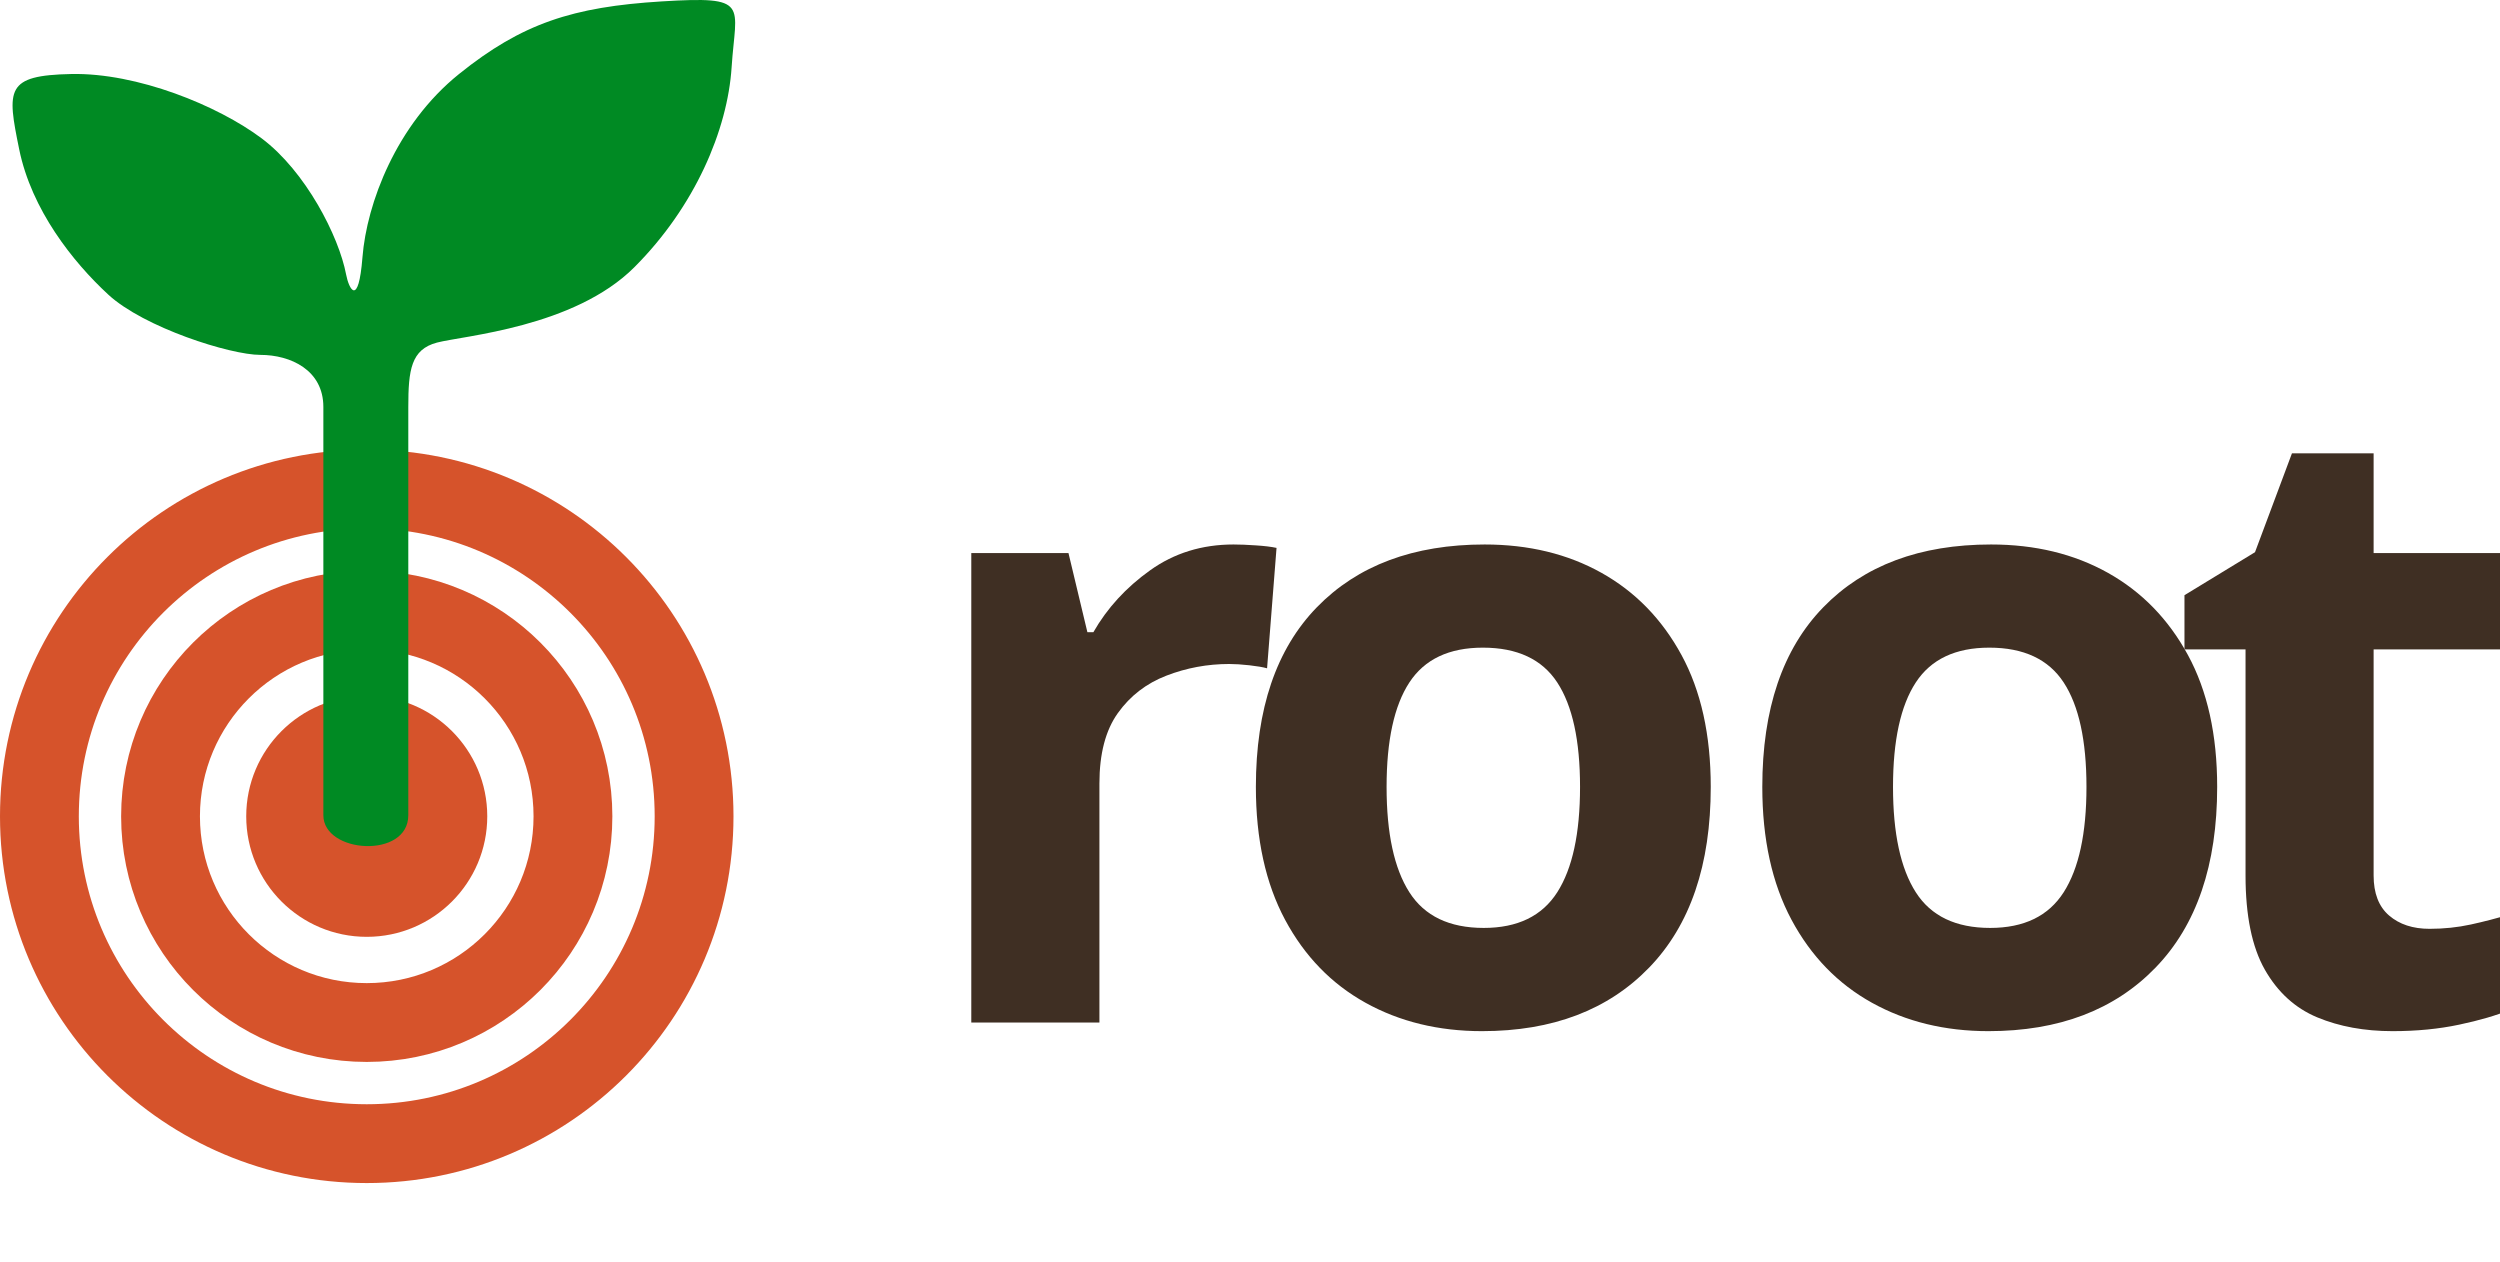
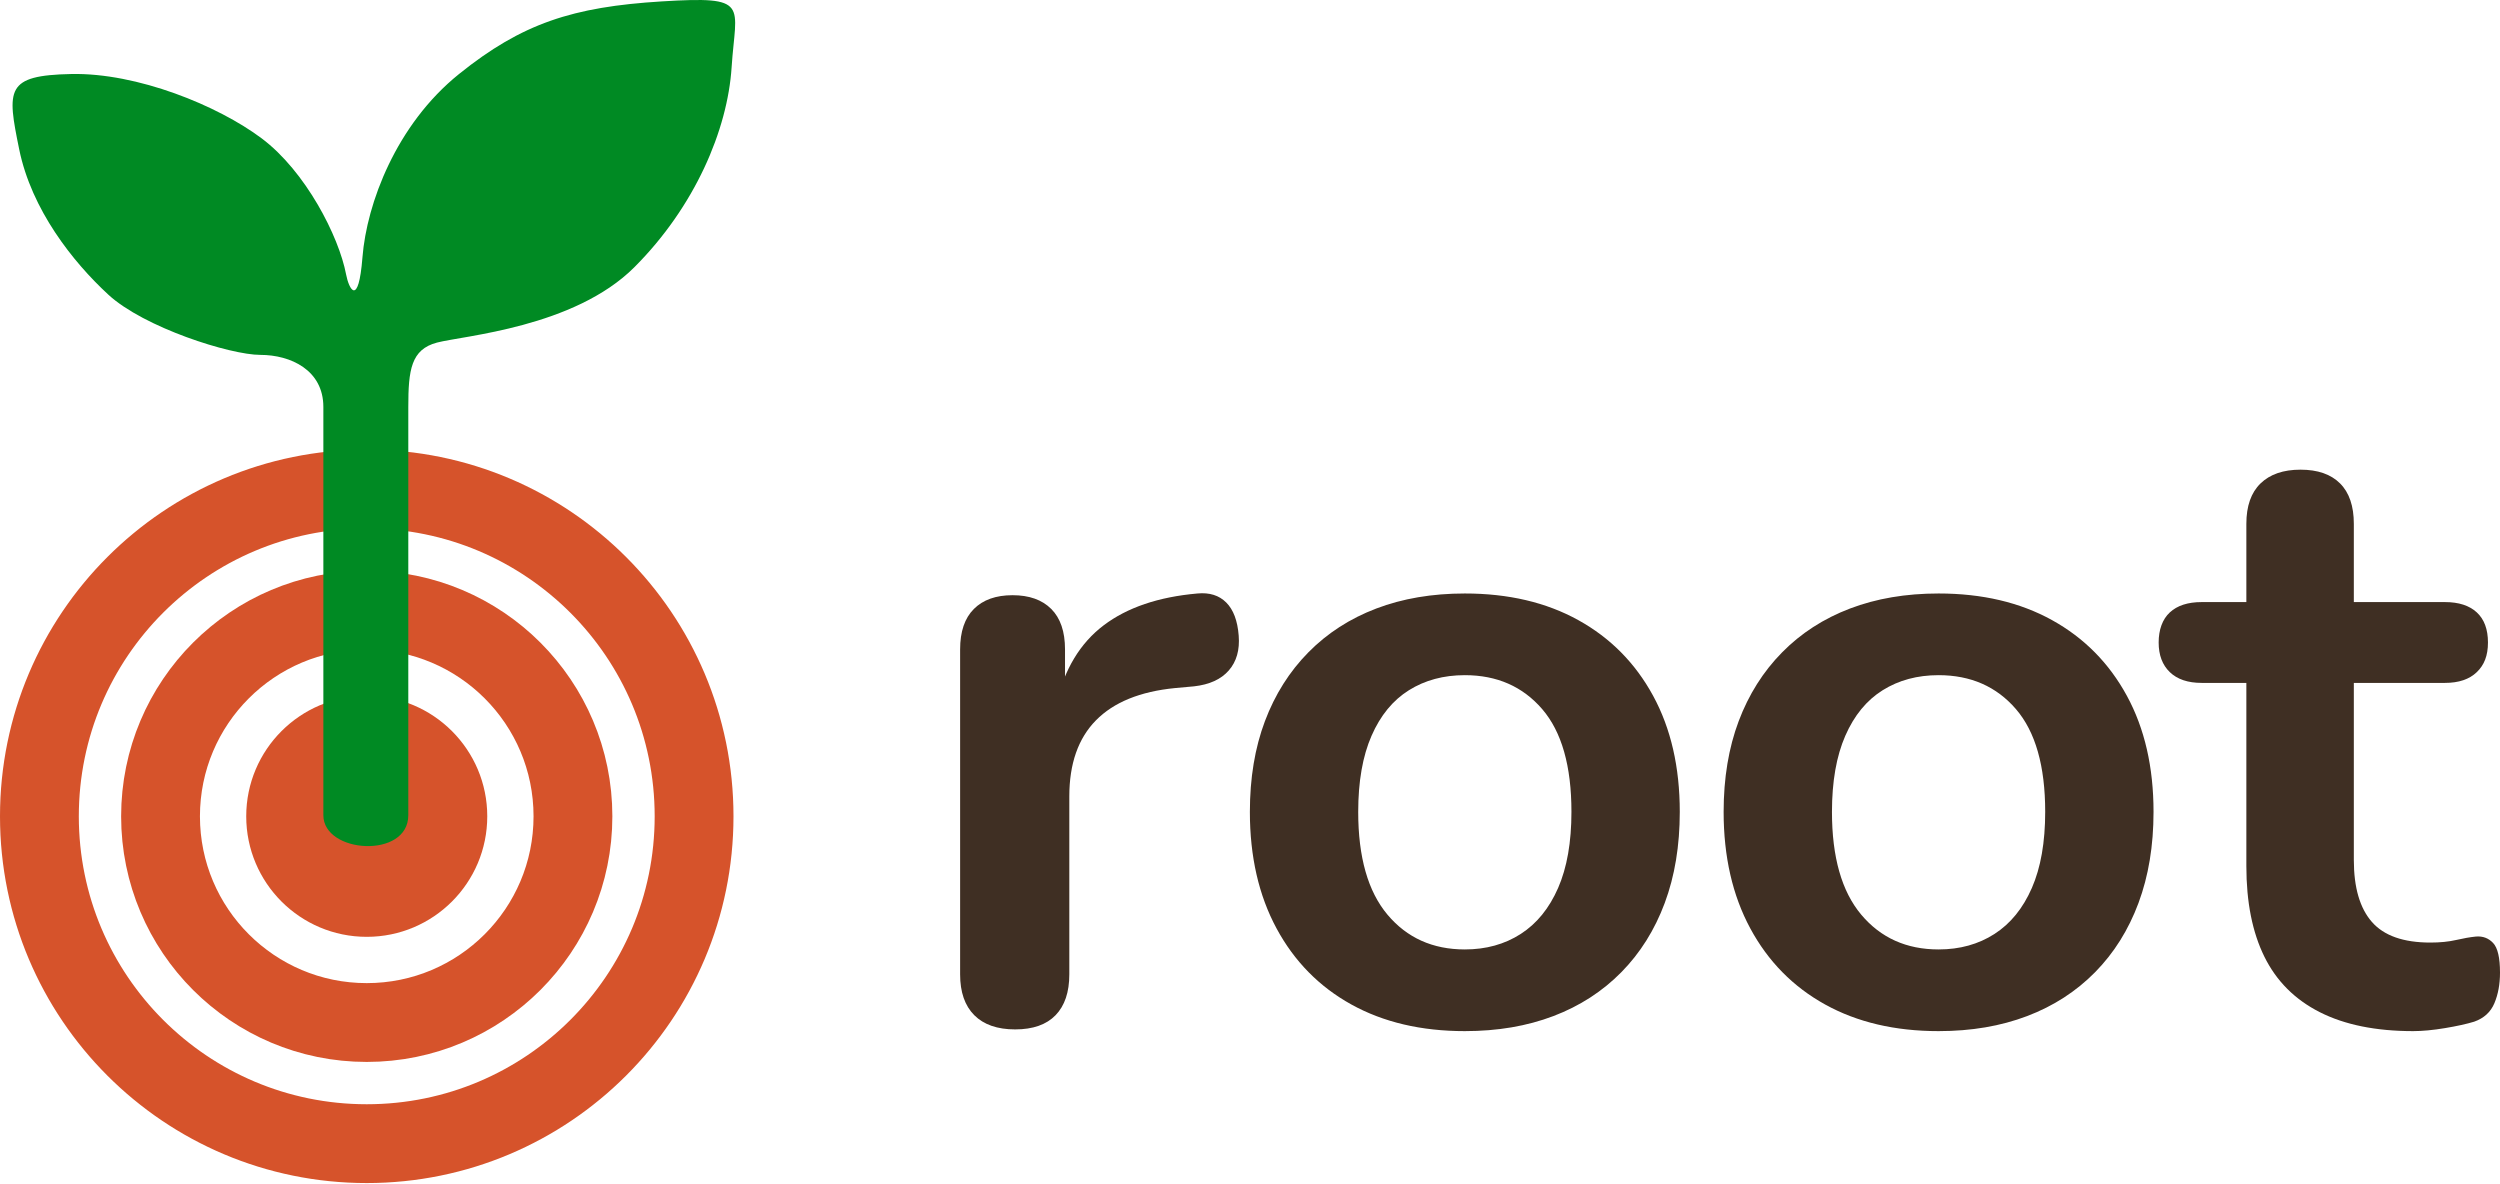
- <svg xmlns="http://www.w3.org/2000/svg" id="Layer_2" data-name="Layer 2" viewBox="0 0 697.83 352.14">
+ <svg xmlns="http://www.w3.org/2000/svg" id="Layer_2" data-name="Layer 2" viewBox="0 0 697.83 330.23">
  <defs>
    <style>
      .cls-1 {
        fill: none;
        stroke: #d6532b;
        stroke-miterlimit: 10;
        stroke-width: 22px;
      }

      .cls-2 {
-         fill: #3f2f23;
-         font-family: Nunito-Bold, Nunito;
-         font-size: 240px;
-         font-variation-settings: 'wght' 700;
-         font-weight: 700;
+         fill: #d6532b;
      }

      .cls-3 {
-         letter-spacing: -.03em;
+         fill: #3f2f23;
      }

      .cls-4 {
-         letter-spacing: -.02em;
-       }
- 
-       .cls-5 {
-         letter-spacing: -.03em;
-       }
- 
-       .cls-6 {
-         fill: #d6532b;
-       }
- 
-       .cls-7 {
        fill: #008a23;
      }
    </style>
  </defs>
  <g id="Layer_1-2" data-name="Layer 1">
    <circle class="cls-1" cx="102.37" cy="227.86" r="57.56" />
    <circle class="cls-1" cx="102.37" cy="227.86" r="91.37" />
-     <circle class="cls-6" cx="102.37" cy="227.86" r="33.64" />
-     <path class="cls-7" d="M90.26,113.59v113.97c0,10.71,23.71,12.24,23.71,0v-113.97c0-10.33.76-16.06,8.03-17.97s38.24-4.21,55.07-21.03c16.83-16.83,26.01-38.24,27.15-55.84S209.58-1.14,184.73.39c-24.86,1.53-39.01,6.12-56.6,20.27-17.59,14.15-25.77,36.23-26.95,51.1-1.13,14.25-3.81,8.87-4.57,4.86-2.02-10.69-11.32-28.81-23.56-37.99-12.24-9.18-34.8-18.36-53.16-17.97-18.36.38-17.97,4.21-14.53,21.03,3.44,16.83,14.92,31.36,24.86,40.54s34.04,16.83,42.45,16.83,17.59,4.21,17.59,14.53Z" />
-     <text class="cls-2" transform="translate(252.4 285.42)">
-       <tspan class="cls-5" x="0" y="0">r</tspan>
-       <tspan class="cls-3" x="87.36" y="0">oo</tspan>
-       <tspan class="cls-4" x="351.84" y="0">t</tspan>
-     </text>
+     <circle class="cls-2" cx="102.37" cy="227.86" r="33.64" />
+     <path class="cls-4" d="M90.26,113.59v113.97c0,10.71,23.71,12.24,23.71,0v-113.97c0-10.33.76-16.06,8.03-17.97s38.24-4.21,55.07-21.03c16.83-16.83,26.01-38.24,27.15-55.84S209.58-1.14,184.73.39c-24.86,1.53-39.01,6.12-56.6,20.27-17.59,14.15-25.77,36.23-26.95,51.1-1.13,14.25-3.81,8.87-4.57,4.86-2.02-10.69-11.32-28.81-23.56-37.99-12.24-9.18-34.8-18.36-53.16-17.97-18.36.38-17.97,4.21-14.53,21.03,3.44,16.83,14.92,31.36,24.86,40.54s34.04,16.83,42.45,16.83,17.59,4.21,17.59,14.53Z" />
+     <g>
+       <path class="cls-3" d="M283.36,287.34c-4.96,0-8.76-1.32-11.4-3.96s-3.96-6.44-3.96-11.4v-90.72c0-4.96,1.28-8.72,3.84-11.28s6.16-3.84,10.8-3.84,8.24,1.28,10.8,3.84c2.56,2.56,3.84,6.32,3.84,11.28v15.12h-2.4c2.24-9.6,6.64-16.88,13.2-21.84,6.56-4.96,15.28-7.92,26.16-8.88,3.36-.32,6.04.52,8.04,2.52,2,2,3.16,5.08,3.48,9.24.32,4-.6,7.24-2.76,9.72-2.16,2.48-5.4,3.96-9.72,4.44l-5.28.48c-9.76.96-17.12,3.96-22.08,9-4.96,5.04-7.44,12.12-7.44,21.24v49.68c0,4.96-1.28,8.76-3.84,11.4-2.56,2.64-6.32,3.96-11.28,3.96Z" />
+       <path class="cls-3" d="M408.88,287.82c-12.16,0-22.72-2.48-31.68-7.44-8.96-4.96-15.92-12.04-20.88-21.24-4.96-9.2-7.44-20.04-7.44-32.52,0-9.44,1.4-17.88,4.2-25.32,2.8-7.44,6.84-13.84,12.12-19.2,5.28-5.36,11.6-9.44,18.96-12.24,7.36-2.8,15.6-4.2,24.72-4.2,12.16,0,22.72,2.48,31.68,7.44,8.96,4.96,15.92,12,20.88,21.12,4.96,9.12,7.44,19.92,7.44,32.4,0,9.44-1.4,17.92-4.2,25.44-2.8,7.52-6.84,13.96-12.12,19.32-5.28,5.36-11.6,9.44-18.96,12.24-7.36,2.8-15.6,4.2-24.72,4.2ZM408.88,265.02c5.92,0,11.12-1.44,15.6-4.32,4.48-2.88,7.96-7.16,10.44-12.84,2.48-5.68,3.72-12.76,3.72-21.24,0-12.8-2.72-22.36-8.16-28.68-5.44-6.32-12.64-9.48-21.6-9.48-5.92,0-11.12,1.4-15.6,4.2-4.48,2.8-7.96,7.04-10.44,12.72-2.48,5.68-3.72,12.76-3.72,21.24,0,12.64,2.72,22.2,8.16,28.68,5.44,6.48,12.64,9.72,21.6,9.72Z" />
+       <path class="cls-3" d="M541.12,287.82c-12.16,0-22.72-2.48-31.68-7.44-8.96-4.96-15.92-12.04-20.88-21.24-4.96-9.2-7.44-20.04-7.44-32.52,0-9.44,1.4-17.88,4.2-25.32,2.8-7.44,6.84-13.84,12.12-19.2,5.28-5.36,11.6-9.44,18.96-12.24,7.36-2.8,15.6-4.2,24.72-4.2,12.16,0,22.72,2.48,31.68,7.44,8.96,4.96,15.92,12,20.88,21.12,4.96,9.12,7.44,19.92,7.44,32.4,0,9.44-1.4,17.92-4.2,25.44-2.8,7.52-6.84,13.96-12.12,19.32-5.28,5.36-11.6,9.44-18.96,12.24-7.36,2.8-15.6,4.2-24.72,4.2ZM541.12,265.02c5.92,0,11.12-1.44,15.6-4.32,4.48-2.88,7.96-7.16,10.44-12.84,2.48-5.68,3.72-12.76,3.72-21.24,0-12.8-2.72-22.36-8.16-28.68-5.44-6.32-12.64-9.48-21.6-9.48-5.92,0-11.12,1.4-15.6,4.2-4.48,2.8-7.96,7.04-10.44,12.72-2.48,5.68-3.72,12.76-3.72,21.24,0,12.64,2.72,22.2,8.16,28.68,5.44,6.48,12.64,9.72,21.6,9.72Z" />
+       <path class="cls-3" d="M673.59,287.82c-10.4,0-19.08-1.76-26.04-5.28-6.96-3.52-12.12-8.68-15.48-15.48-3.36-6.8-5.04-15.24-5.04-25.32v-51.12h-12.48c-3.84,0-6.8-1-8.88-3-2.08-2-3.12-4.76-3.12-8.28s1.04-6.48,3.12-8.4c2.08-1.92,5.04-2.88,8.88-2.88h12.48v-21.84c0-4.96,1.32-8.72,3.96-11.28,2.64-2.56,6.36-3.84,11.16-3.84s8.48,1.28,11.04,3.84c2.56,2.56,3.84,6.32,3.84,11.28v21.84h25.44c3.84,0,6.8.96,8.88,2.88,2.08,1.92,3.12,4.72,3.12,8.4s-1.04,6.28-3.12,8.28c-2.08,2-5.04,3-8.88,3h-25.44v49.44c0,7.68,1.68,13.44,5.04,17.28,3.36,3.84,8.8,5.76,16.32,5.76,2.72,0,5.12-.24,7.2-.72,2.08-.48,3.92-.8,5.52-.96,1.92-.16,3.52.44,4.8,1.8,1.28,1.36,1.92,4.12,1.92,8.28,0,3.2-.52,6.04-1.56,8.52-1.04,2.48-2.92,4.2-5.64,5.16-2.08.64-4.8,1.24-8.16,1.8-3.36.56-6.32.84-8.88.84Z" />
+     </g>
  </g>
</svg>
